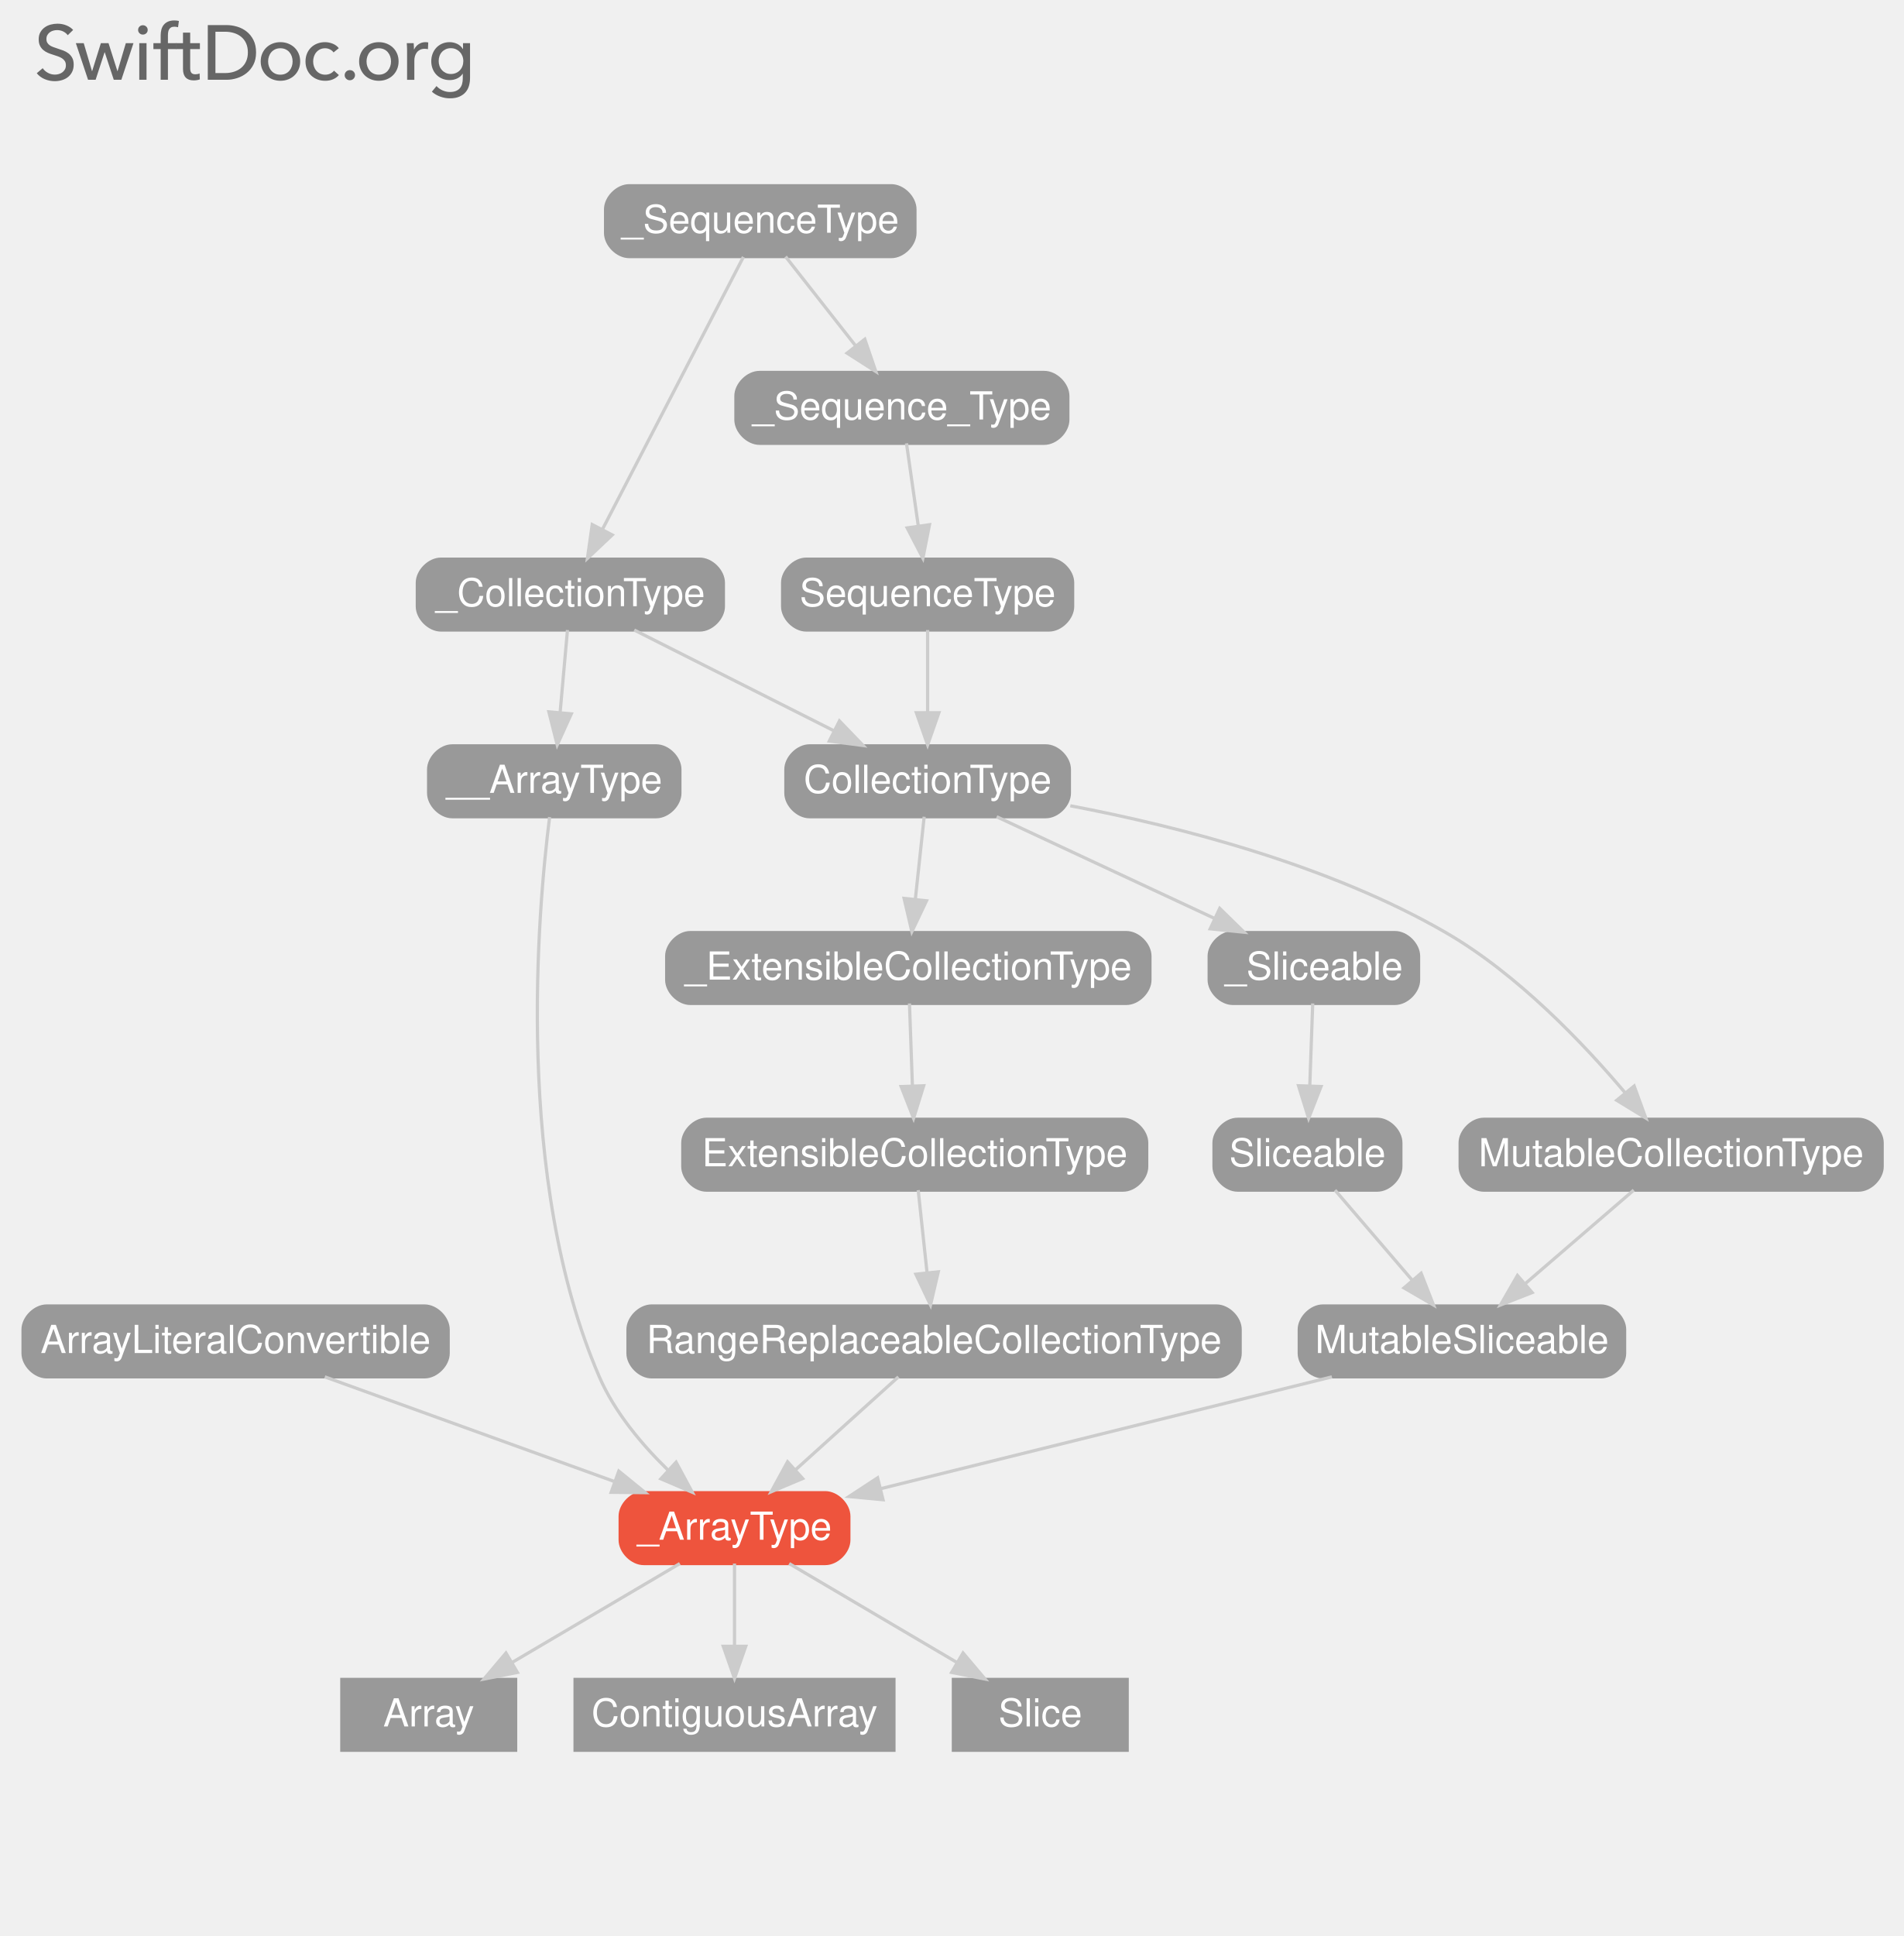
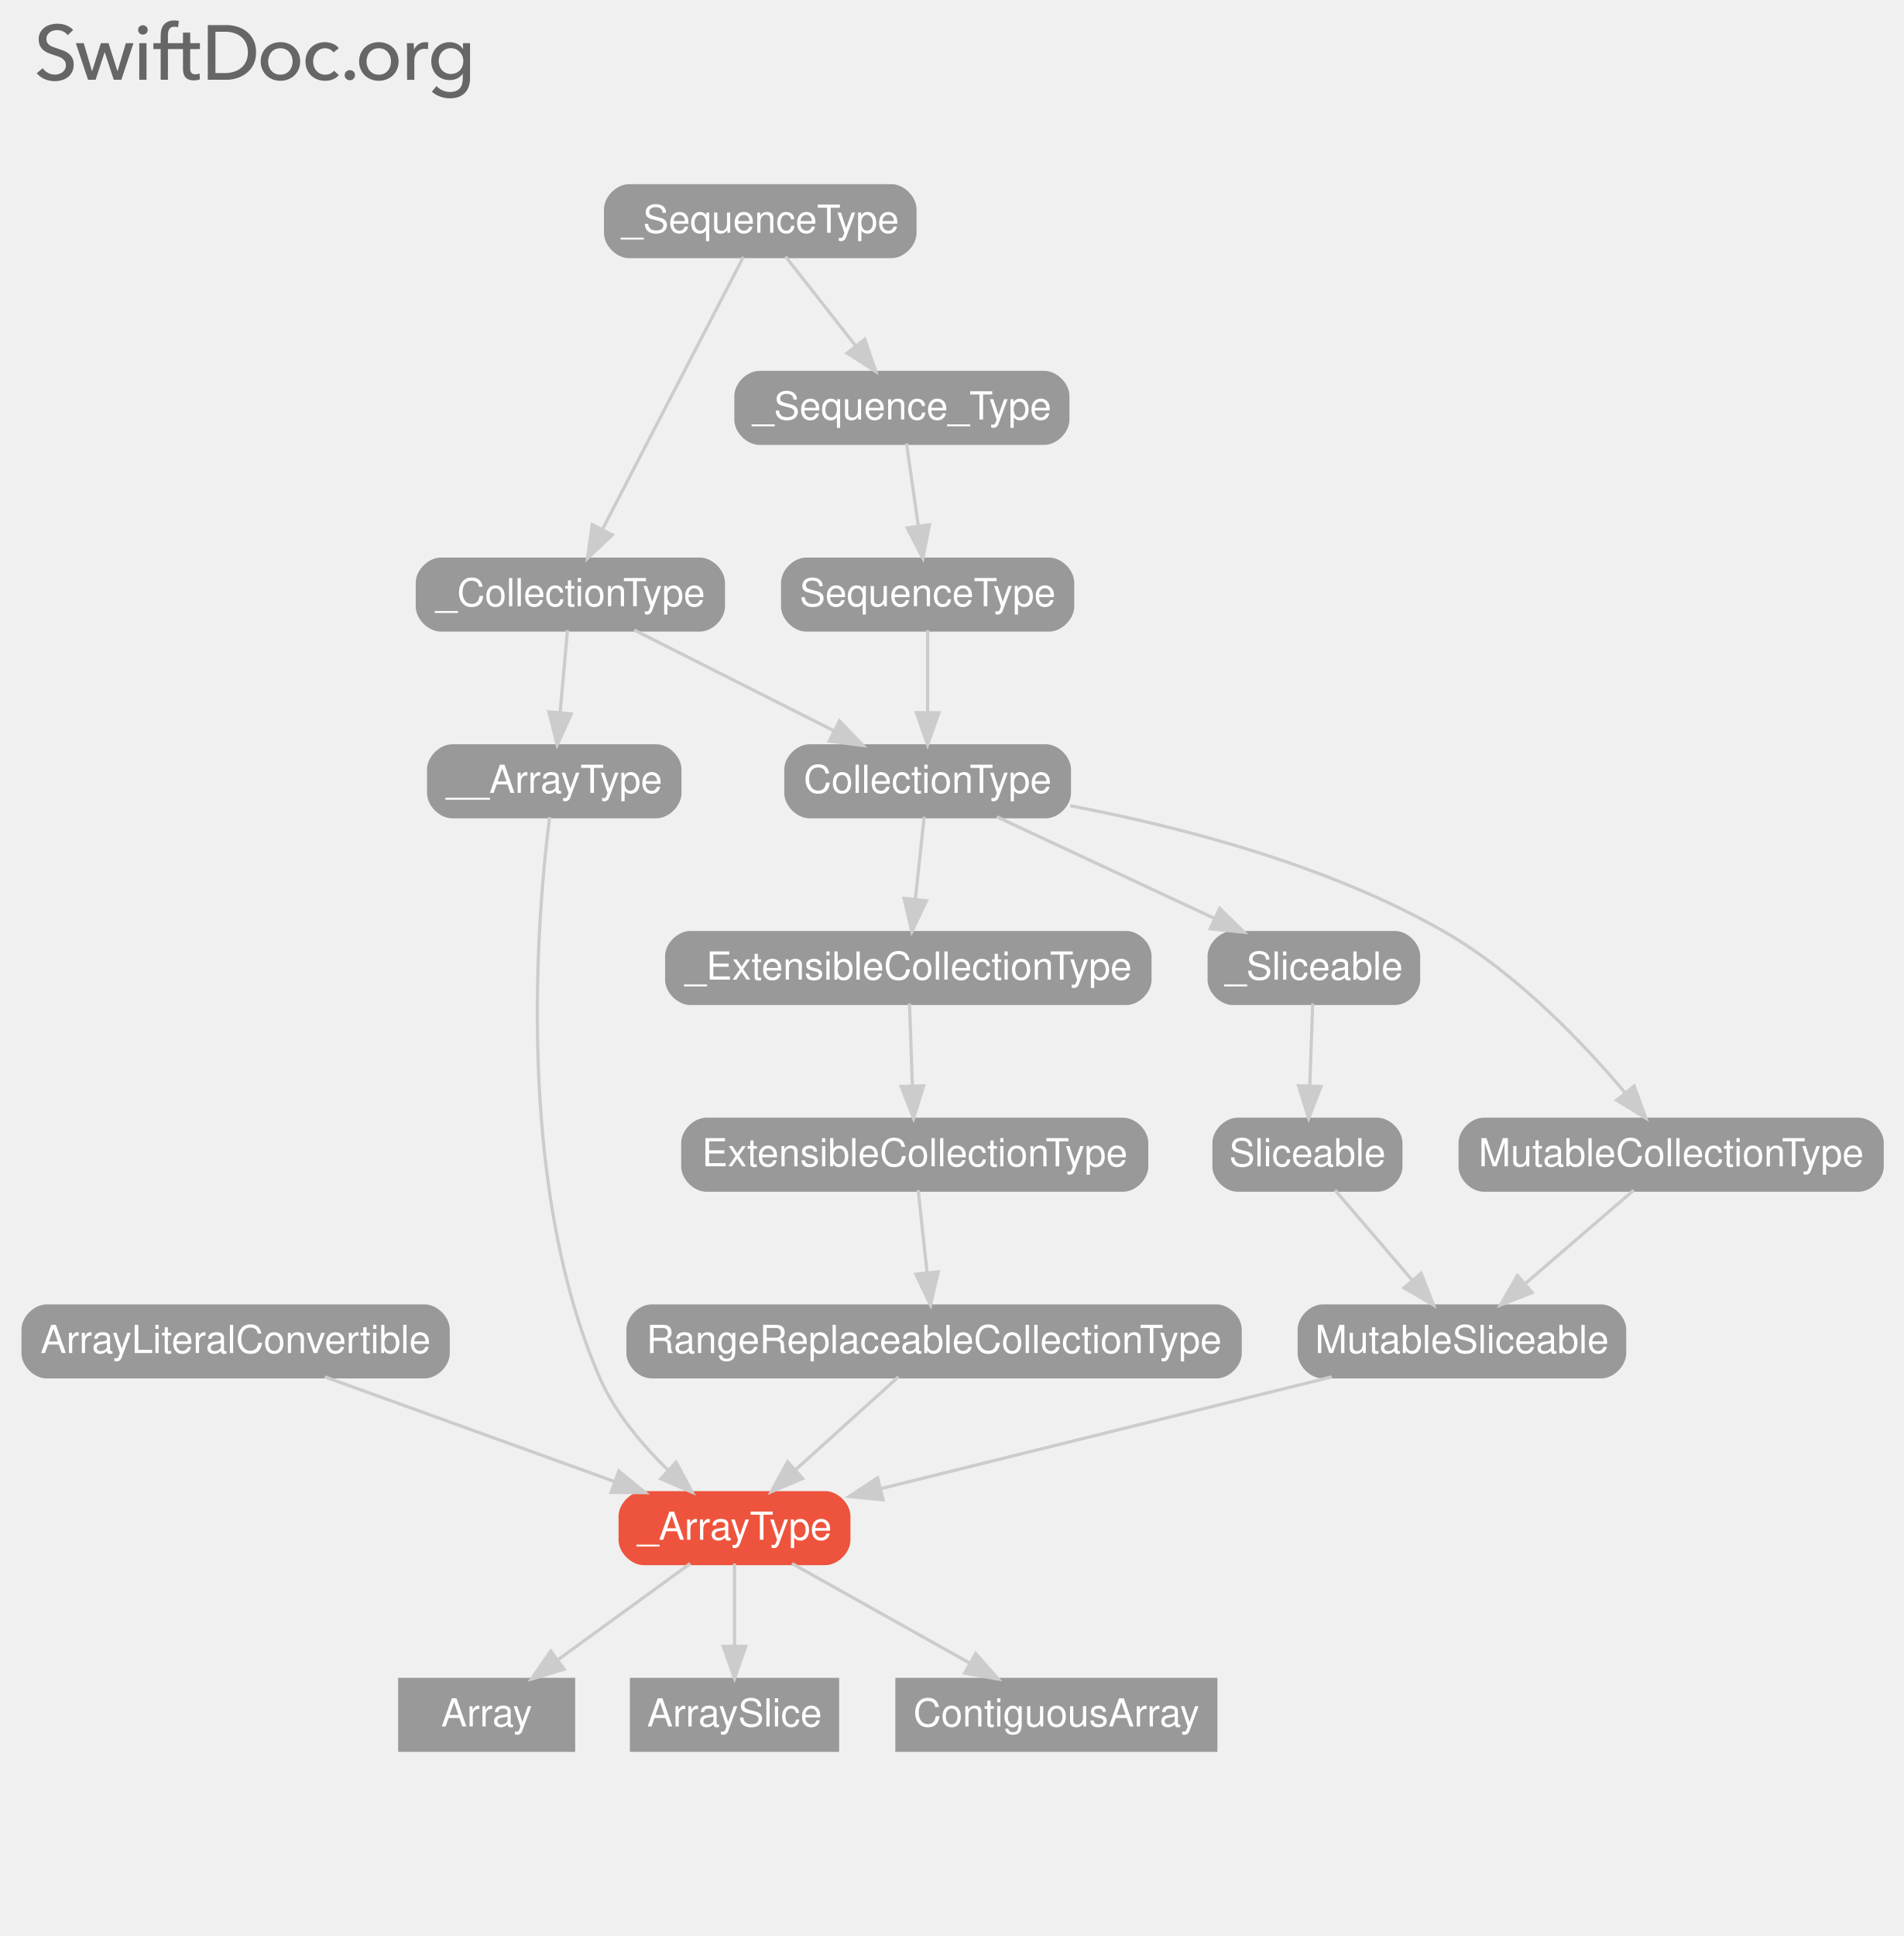
<svg xmlns="http://www.w3.org/2000/svg" xmlns:xlink="http://www.w3.org/1999/xlink" width="591pt" height="601pt" viewBox="0.00 0.00 591.40 601.20">
  <g id="graph0" class="graph" transform="scale(1 1) rotate(0) translate(7.2 543.6)">
    <g transform="translate(0 -543.6)">
      <g>
        <path fill="#666666" d="M13.846,10.832c-0.336-0.464-0.792-0.844-1.368-1.14s-1.224-0.444-1.944-0.444         c-0.384,0-0.772,0.052-1.164,0.156C8.977,9.509,8.622,9.677,8.301,9.908c-0.32,0.232-0.58,0.52-0.78,0.864         c-0.2,0.344-0.3,0.756-0.3,1.236c0,0.464,0.092,0.852,0.276,1.164c0.184,0.312,0.432,0.576,0.744,0.792s0.68,0.4,1.104,0.552         c0.423,0.152,0.876,0.309,1.356,0.468c0.576,0.177,1.16,0.376,1.752,0.601c0.592,0.224,1.128,0.52,1.608,0.888         s0.872,0.828,1.176,1.38s0.456,1.252,0.456,2.101c0,0.88-0.164,1.644-0.492,2.292c-0.328,0.647-0.765,1.184-1.308,1.607         c-0.544,0.424-1.172,0.74-1.884,0.948s-1.444,0.312-2.196,0.312c-1.072,0-2.108-0.208-3.108-0.624         c-1-0.415-1.828-1.031-2.484-1.848l1.848-1.56c0.4,0.592,0.936,1.071,1.608,1.439c0.672,0.368,1.399,0.552,2.184,0.552         c0.4,0,0.8-0.056,1.2-0.168c0.4-0.111,0.764-0.288,1.092-0.527c0.328-0.24,0.596-0.54,0.804-0.9         c0.208-0.36,0.312-0.796,0.312-1.308s-0.108-0.94-0.324-1.284c-0.216-0.344-0.508-0.636-0.876-0.876s-0.796-0.444-1.284-0.612         c-0.488-0.168-1.004-0.34-1.548-0.516c-0.544-0.16-1.08-0.356-1.608-0.588c-0.528-0.232-1-0.528-1.416-0.889         c-0.416-0.359-0.752-0.804-1.008-1.332c-0.256-0.527-0.384-1.184-0.384-1.968c0-0.848,0.172-1.576,0.516-2.184         c0.344-0.608,0.792-1.112,1.344-1.512c0.552-0.4,1.176-0.692,1.872-0.876c0.696-0.184,1.396-0.276,2.1-0.276         c0.992,0,1.92,0.176,2.784,0.528c0.864,0.352,1.56,0.824,2.088,1.416L13.846,10.832z" />
        <path fill="#666666" d="M18.813,13.304l2.568,8.688h0.048l2.712-8.688h2.376l2.76,8.688h0.048l2.568-8.688h2.376L30.501,24.68         h-2.352l-2.808-8.544h-0.048l-2.784,8.544h-2.352l-3.792-11.376H18.813z" />
        <path fill="#666666" d="M38.685,9.2c0,0.416-0.147,0.76-0.44,1.032c-0.294,0.272-0.647,0.408-1.06,0.408s-0.762-0.14-1.047-0.42         c-0.286-0.28-0.429-0.62-0.429-1.02c0-0.416,0.143-0.764,0.429-1.044c0.286-0.28,0.635-0.42,1.047-0.42s0.766,0.14,1.06,0.42         C38.538,8.437,38.685,8.784,38.685,9.2z M38.325,24.68h-2.256V13.304h2.256V24.68z" />
        <path fill="#666666" d="M47.613,15.152h-2.64v9.528h-2.256v-9.528h-2.256v-1.848h2.256v-2.376c0-0.672,0.076-1.292,0.228-1.86         c0.152-0.568,0.4-1.06,0.744-1.476c0.344-0.416,0.784-0.744,1.32-0.984c0.536-0.24,1.188-0.36,1.956-0.36         c0.544,0,1.016,0.056,1.416,0.168l-0.264,1.944c-0.176-0.048-0.352-0.088-0.528-0.12c-0.176-0.032-0.376-0.048-0.6-0.048         c-0.432,0-0.78,0.076-1.044,0.228c-0.264,0.152-0.468,0.356-0.612,0.612s-0.24,0.548-0.288,0.876         c-0.048,0.328-0.072,0.668-0.072,1.02v2.376h2.64V15.152z" />
        <path fill="#666666" d="M54.909,15.152h-3.024v5.91c0,0.687,0.128,1.177,0.384,1.472c0.256,0.295,0.664,0.442,1.224,0.442         c0.208,0,0.432-0.021,0.672-0.065c0.24-0.044,0.456-0.11,0.648-0.198l0.072,1.848c-0.272,0.096-0.572,0.172-0.9,0.229         c-0.328,0.056-0.668,0.084-1.02,0.084c-1.072,0-1.892-0.296-2.46-0.889c-0.568-0.592-0.852-1.479-0.852-2.664v-6.168h-2.184         v-1.848h2.184V10.04h2.232v3.264h3.024V15.152z" />
        <path fill="#666666" d="M57.356,7.688h5.832c1.088,0,2.176,0.16,3.264,0.48c1.088,0.32,2.072,0.824,2.952,1.512         s1.592,1.568,2.136,2.64c0.544,1.072,0.816,2.36,0.816,3.864c0,1.456-0.272,2.716-0.816,3.78s-1.256,1.943-2.136,2.64         s-1.864,1.216-2.952,1.561c-1.088,0.344-2.176,0.516-3.264,0.516h-5.832V7.688z M59.732,22.593h2.976         c1.024,0,1.972-0.145,2.844-0.432c0.872-0.288,1.624-0.704,2.256-1.248c0.632-0.544,1.124-1.216,1.476-2.017         c0.352-0.8,0.528-1.704,0.528-2.712c0-1.056-0.176-1.983-0.528-2.784c-0.353-0.8-0.844-1.468-1.476-2.004         c-0.632-0.536-1.384-0.944-2.256-1.224s-1.82-0.42-2.844-0.42h-2.976V22.593z" />
        <path fill="#666666" d="M86.06,18.969c0,0.88-0.156,1.688-0.468,2.424c-0.312,0.736-0.744,1.372-1.296,1.908         c-0.552,0.536-1.204,0.952-1.956,1.248c-0.752,0.296-1.56,0.443-2.424,0.443c-0.864,0-1.672-0.147-2.424-0.443         c-0.752-0.296-1.4-0.712-1.944-1.248c-0.544-0.536-0.972-1.172-1.284-1.908c-0.312-0.735-0.468-1.544-0.468-2.424         s0.156-1.684,0.468-2.412c0.312-0.728,0.74-1.356,1.284-1.884c0.543-0.528,1.191-0.939,1.944-1.236         c0.752-0.296,1.56-0.444,2.424-0.444c0.864,0,1.672,0.148,2.424,0.444c0.752,0.297,1.404,0.708,1.956,1.236         c0.552,0.527,0.984,1.156,1.296,1.884C85.904,17.285,86.06,18.089,86.06,18.969z M83.708,18.98c0-0.542-0.084-1.061-0.252-1.556         c-0.169-0.494-0.414-0.929-0.734-1.304s-0.718-0.674-1.192-0.897s-1.015-0.335-1.625-0.335c-0.61,0-1.152,0.111-1.625,0.335         c-0.474,0.224-0.871,0.522-1.191,0.897c-0.321,0.375-0.566,0.81-0.734,1.304C76.184,17.92,76.1,18.438,76.1,18.98         c0,0.543,0.084,1.062,0.253,1.556c0.168,0.495,0.413,0.934,0.734,1.316c0.321,0.383,0.718,0.686,1.191,0.909         c0.473,0.224,1.015,0.335,1.625,0.335c0.61,0,1.151-0.111,1.625-0.335s0.871-0.526,1.192-0.909s0.565-0.821,0.734-1.316         C83.624,20.042,83.708,19.523,83.708,18.98z" />
        <path fill="#666666" d="M96.428,16.184c-0.24-0.368-0.6-0.676-1.08-0.924s-0.992-0.372-1.536-0.372         c-0.592,0-1.116,0.112-1.572,0.336c-0.456,0.225-0.844,0.524-1.164,0.9c-0.32,0.376-0.564,0.812-0.732,1.308         s-0.252,1.017-0.252,1.56c0,0.545,0.084,1.064,0.252,1.561s0.412,0.933,0.732,1.308c0.32,0.376,0.712,0.677,1.176,0.9         c0.464,0.225,0.992,0.336,1.584,0.336c0.576,0,1.1-0.111,1.572-0.336c0.472-0.224,0.86-0.528,1.164-0.912l1.512,1.368         c-0.48,0.561-1.08,0.996-1.8,1.308c-0.72,0.312-1.536,0.468-2.448,0.468c-0.88,0-1.692-0.144-2.436-0.432         c-0.744-0.288-1.388-0.691-1.932-1.212c-0.544-0.52-0.972-1.147-1.284-1.884s-0.468-1.561-0.468-2.473         c0-0.896,0.152-1.711,0.456-2.447c0.304-0.736,0.728-1.368,1.272-1.896c0.543-0.527,1.188-0.936,1.932-1.224         c0.744-0.288,1.548-0.433,2.412-0.433c0.8,0,1.596,0.16,2.388,0.48s1.419,0.784,1.884,1.392L96.428,16.184z" />
        <path fill="#666666" d="M103.1,23.24c0,0.417-0.152,0.784-0.456,1.104c-0.304,0.32-0.688,0.479-1.152,0.479         c-0.448,0-0.828-0.155-1.14-0.468c-0.312-0.312-0.468-0.676-0.468-1.092c0-0.432,0.152-0.804,0.456-1.116         c0.304-0.312,0.688-0.468,1.152-0.468c0.464,0,0.848,0.152,1.152,0.456C102.947,22.44,103.1,22.808,103.1,23.24z" />
        <path fill="#666666" d="M116.635,18.969c0,0.88-0.156,1.688-0.468,2.424c-0.312,0.736-0.744,1.372-1.296,1.908         c-0.552,0.536-1.204,0.952-1.956,1.248c-0.752,0.296-1.56,0.443-2.424,0.443c-0.864,0-1.672-0.147-2.424-0.443         c-0.752-0.296-1.4-0.712-1.944-1.248c-0.544-0.536-0.972-1.172-1.284-1.908c-0.312-0.735-0.468-1.544-0.468-2.424         s0.156-1.684,0.468-2.412c0.312-0.728,0.74-1.356,1.284-1.884c0.543-0.528,1.191-0.939,1.944-1.236         c0.752-0.296,1.56-0.444,2.424-0.444c0.864,0,1.672,0.148,2.424,0.444c0.752,0.297,1.404,0.708,1.956,1.236         c0.552,0.527,0.984,1.156,1.296,1.884C116.479,17.285,116.635,18.089,116.635,18.969z M114.283,18.98         c0-0.542-0.084-1.061-0.252-1.556c-0.169-0.494-0.414-0.929-0.734-1.304s-0.718-0.674-1.192-0.897s-1.015-0.335-1.625-0.335         c-0.61,0-1.152,0.111-1.625,0.335c-0.474,0.224-0.871,0.522-1.191,0.897c-0.321,0.375-0.566,0.81-0.734,1.304         c-0.169,0.495-0.253,1.014-0.253,1.556c0,0.543,0.084,1.062,0.253,1.556c0.168,0.495,0.413,0.934,0.734,1.316         c0.321,0.383,0.718,0.686,1.191,0.909c0.473,0.224,1.015,0.335,1.625,0.335c0.61,0,1.151-0.111,1.625-0.335         s0.871-0.526,1.192-0.909s0.565-0.821,0.734-1.316C114.199,20.042,114.283,19.523,114.283,18.98z" />
        <path fill="#666666" d="M119.251,14.577c-0.016-0.48-0.04-0.904-0.072-1.272h2.136c0.032,0.288,0.056,0.62,0.072,0.996         c0.016,0.376,0.024,0.684,0.024,0.924h0.072c0.32-0.672,0.788-1.212,1.404-1.62c0.616-0.408,1.308-0.612,2.076-0.612         c0.352,0,0.648,0.033,0.888,0.097l-0.096,2.088c-0.32-0.08-0.664-0.12-1.032-0.12c-0.544,0-1.016,0.101-1.416,0.3         c-0.4,0.2-0.732,0.468-0.996,0.805c-0.264,0.336-0.46,0.724-0.588,1.163c-0.128,0.44-0.192,0.9-0.192,1.381v5.976h-2.256v-8.928         C119.275,15.449,119.267,15.056,119.251,14.577z" />
        <path fill="#666666" d="M128.419,26.625c0.496,0.56,1.116,1.008,1.86,1.344c0.744,0.336,1.508,0.504,2.292,0.504         c0.752,0,1.384-0.108,1.896-0.324s0.924-0.512,1.236-0.888s0.536-0.82,0.672-1.332c0.136-0.513,0.204-1.064,0.204-1.656v-1.464         h-0.048c-0.416,0.641-0.984,1.128-1.704,1.464c-0.72,0.336-1.488,0.504-2.304,0.504c-0.864,0-1.652-0.151-2.364-0.456         c-0.712-0.304-1.316-0.72-1.812-1.248c-0.496-0.527-0.88-1.147-1.152-1.859s-0.408-1.477-0.408-2.292         c0-0.816,0.136-1.584,0.408-2.305c0.272-0.72,0.656-1.348,1.152-1.884c0.496-0.535,1.096-0.96,1.8-1.271         c0.704-0.312,1.488-0.469,2.352-0.469c0.816,0,1.596,0.177,2.34,0.528c0.744,0.353,1.332,0.888,1.764,1.608h0.048v-1.824h2.184         v10.8c0,0.832-0.104,1.628-0.312,2.388c-0.208,0.76-0.56,1.433-1.056,2.017s-1.144,1.052-1.944,1.404         c-0.8,0.352-1.792,0.527-2.976,0.527c-0.992,0-1.988-0.18-2.988-0.54c-1-0.359-1.86-0.868-2.58-1.523L128.419,26.625z          M129.091,18.873c0,0.527,0.084,1.031,0.253,1.512c0.168,0.479,0.417,0.904,0.746,1.271c0.329,0.369,0.726,0.664,1.192,0.889         c0.465,0.224,0.995,0.336,1.589,0.336c0.577,0,1.107-0.104,1.589-0.312c0.481-0.207,0.891-0.491,1.228-0.852         s0.598-0.784,0.782-1.272c0.185-0.487,0.277-1.012,0.277-1.571c0-0.544-0.093-1.057-0.277-1.536         c-0.185-0.48-0.449-0.904-0.794-1.272c-0.345-0.367-0.755-0.66-1.228-0.876c-0.474-0.216-1-0.324-1.577-0.324         c-0.594,0-1.124,0.108-1.589,0.324c-0.466,0.216-0.863,0.504-1.192,0.864s-0.578,0.784-0.746,1.271         C129.175,17.812,129.091,18.329,129.091,18.873z" />
      </g>
      <g>
        <a xlink:href="/" pointer-events="all" target="_top">
          <polygon fill="none" points="0,0 145,0 145,35 0,35 0,0" />
        </a>
      </g>
    </g>
    <g id="node1" class="node">
      <g id="a_node1">
        <a xlink:href="/type/Array/" target="_top">
-           <polygon fill="#999999" stroke="#999999" points="153,-22 99,-22 99,-0 153,-0 153,-22" />
-           <text text-anchor="middle" x="126" y="-7.4" font-family="Helvetica,sans-Serif" font-size="12.00" fill="white">Array</text>
+           <polygon fill="#999999" stroke="#999999" points="171,-22 117,-22 117,-0 171,-0 171,-22" />
+           <text text-anchor="middle" x="144" y="-7.4" font-family="Helvetica,sans-Serif" font-size="12.00" fill="white">Array</text>
        </a>
      </g>
    </g>
    <g id="node2" class="node">
      <g id="a_node2">
        <a xlink:href="/protocol/ArrayLiteralConvertible/" target="_top">
          <path fill="#999999" stroke="#999999" d="M124.705,-138C124.705,-138 7.295,-138 7.295,-138 3.629,-138 -0.038,-134.333 -0.038,-130.667 -0.038,-130.667 -0.038,-123.333 -0.038,-123.333 -0.038,-119.667 3.629,-116 7.295,-116 7.295,-116 124.705,-116 124.705,-116 128.371,-116 132.038,-119.667 132.038,-123.333 132.038,-123.333 132.038,-130.667 132.038,-130.667 132.038,-134.333 128.371,-138 124.705,-138" />
          <text text-anchor="middle" x="66" y="-123.4" font-family="Helvetica,sans-Serif" font-size="12.00" fill="white">ArrayLiteralConvertible</text>
        </a>
      </g>
    </g>
    <g id="node12" class="node">
      <g id="a_node12">
        <a xlink:href="/protocol/_ArrayType/" target="_top">
          <path fill="#ee543d" stroke="#ee543d" d="M249.19,-80C249.19,-80 192.81,-80 192.81,-80 189.144,-80 185.477,-76.333 185.477,-72.667 185.477,-72.667 185.477,-65.333 185.477,-65.333 185.477,-61.667 189.144,-58 192.81,-58 192.81,-58 249.19,-58 249.19,-58 252.856,-58 256.523,-61.667 256.523,-65.333 256.523,-65.333 256.523,-72.667 256.523,-72.667 256.523,-76.333 252.856,-80 249.19,-80" />
          <text text-anchor="middle" x="221" y="-65.4" font-family="Helvetica,sans-Serif" font-size="12.00" fill="white">_ArrayType</text>
        </a>
      </g>
    </g>
    <g id="edge7" class="edge">
      <path fill="none" stroke="#cccccc" d="M93.711,-115.988C118.761,-106.938 155.845,-93.54 183.532,-83.537" />
      <polygon fill="#cccccc" stroke="#cccccc" points="185.052,-86.709 193.268,-80.019 182.674,-80.126 185.052,-86.709" />
    </g>
    <g id="node3" class="node">
      <g id="a_node3">
+         <a xlink:href="/type/ArraySlice/" target="_top">
+           <polygon fill="#999999" stroke="#999999" points="253.011,-22 188.989,-22 188.989,-0 253.011,-0 253.011,-22" />
+           <text text-anchor="middle" x="221" y="-7.4" font-family="Helvetica,sans-Serif" font-size="12.00" fill="white">ArraySlice</text>
+         </a>
+       </g>
+     </g>
+     <g id="node4" class="node">
+       <g id="a_node4">
        <a xlink:href="/protocol/CollectionType/" target="_top">
          <path fill="#999999" stroke="#999999" d="M317.704,-312C317.704,-312 244.296,-312 244.296,-312 240.63,-312 236.963,-308.333 236.963,-304.667 236.963,-304.667 236.963,-297.333 236.963,-297.333 236.963,-293.667 240.63,-290 244.296,-290 244.296,-290 317.704,-290 317.704,-290 321.37,-290 325.037,-293.667 325.037,-297.333 325.037,-297.333 325.037,-304.667 325.037,-304.667 325.037,-308.333 321.37,-312 317.704,-312" />
          <text text-anchor="middle" x="281" y="-297.4" font-family="Helvetica,sans-Serif" font-size="12.00" fill="white">CollectionType</text>
        </a>
      </g>
    </g>
-     <g id="node6" class="node">
-       <g id="a_node6">
+     <g id="node7" class="node">
+       <g id="a_node7">
        <a xlink:href="/protocol/MutableCollectionType/" target="_top">
          <path fill="#999999" stroke="#999999" d="M570.221,-196C570.221,-196 453.779,-196 453.779,-196 450.112,-196 446.446,-192.333 446.446,-188.667 446.446,-188.667 446.446,-181.333 446.446,-181.333 446.446,-177.667 450.112,-174 453.779,-174 453.779,-174 570.221,-174 570.221,-174 573.888,-174 577.554,-177.667 577.554,-181.333 577.554,-181.333 577.554,-188.667 577.554,-188.667 577.554,-192.333 573.888,-196 570.221,-196" />
          <text text-anchor="middle" x="512" y="-181.4" font-family="Helvetica,sans-Serif" font-size="12.00" fill="white">MutableCollectionType</text>
        </a>
      </g>
    </g>
    <g id="edge21" class="edge">
      <path fill="none" stroke="#cccccc" d="M325.33,-293.396C359.034,-286.983 405.643,-275.04 442,-254 464.272,-241.112 484.755,-219.582 497.733,-204.201" />
      <polygon fill="#cccccc" stroke="#cccccc" points="500.507,-206.337 504.134,-196.382 495.091,-201.902 500.507,-206.337" />
    </g>
    <g id="node14" class="node">
      <g id="a_node14">
        <a xlink:href="/protocol/_ExtensibleCollectionType/" target="_top">
          <path fill="#999999" stroke="#999999" d="M342.733,-254C342.733,-254 207.267,-254 207.267,-254 203.601,-254 199.934,-250.333 199.934,-246.667 199.934,-246.667 199.934,-239.333 199.934,-239.333 199.934,-235.667 203.601,-232 207.267,-232 207.267,-232 342.733,-232 342.733,-232 346.399,-232 350.066,-235.667 350.066,-239.333 350.066,-239.333 350.066,-246.667 350.066,-246.667 350.066,-250.333 346.399,-254 342.733,-254" />
          <text text-anchor="middle" x="275" y="-239.4" font-family="Helvetica,sans-Serif" font-size="12.00" fill="white">_ExtensibleCollectionType</text>
        </a>
      </g>
    </g>
    <g id="edge12" class="edge">
      <path fill="none" stroke="#cccccc" d="M279.927,-289.988C279.169,-282.91 278.126,-273.171 277.194,-264.478" />
      <polygon fill="#cccccc" stroke="#cccccc" points="280.649,-263.874 276.104,-254.304 273.689,-264.62 280.649,-263.874" />
    </g>
    <g id="node17" class="node">
      <g id="a_node17">
        <a xlink:href="/protocol/_Sliceable/" target="_top">
          <path fill="#999999" stroke="#999999" d="M426.194,-254C426.194,-254 375.806,-254 375.806,-254 372.139,-254 368.473,-250.333 368.473,-246.667 368.473,-246.667 368.473,-239.333 368.473,-239.333 368.473,-235.667 372.139,-232 375.806,-232 375.806,-232 426.194,-232 426.194,-232 429.861,-232 433.527,-235.667 433.527,-239.333 433.527,-239.333 433.527,-246.667 433.527,-246.667 433.527,-250.333 429.861,-254 426.194,-254" />
          <text text-anchor="middle" x="401" y="-239.4" font-family="Helvetica,sans-Serif" font-size="12.00" fill="white">_Sliceable</text>
        </a>
      </g>
    </g>
    <g id="edge20" class="edge">
      <path fill="none" stroke="#cccccc" d="M302.454,-289.988C321.278,-281.204 348.881,-268.322 370.088,-258.425" />
      <polygon fill="#cccccc" stroke="#cccccc" points="371.746,-261.514 379.328,-254.114 368.786,-255.171 371.746,-261.514" />
    </g>
-     <g id="node4" class="node">
-       <g id="a_node4">
-         <a xlink:href="/type/ContiguousArray/" target="_top">
-           <polygon fill="#999999" stroke="#999999" points="270.534,-22 171.466,-22 171.466,-0 270.534,-0 270.534,-22" />
-           <text text-anchor="middle" x="221" y="-7.4" font-family="Helvetica,sans-Serif" font-size="12.00" fill="white">ContiguousArray</text>
-         </a>
-       </g>
-     </g>
    <g id="node5" class="node">
      <g id="a_node5">
+         <a xlink:href="/type/ContiguousArray/" target="_top">
+           <polygon fill="#999999" stroke="#999999" points="370.534,-22 271.466,-22 271.466,-0 370.534,-0 370.534,-22" />
+           <text text-anchor="middle" x="321" y="-7.4" font-family="Helvetica,sans-Serif" font-size="12.00" fill="white">ContiguousArray</text>
+         </a>
+       </g>
+     </g>
+     <g id="node6" class="node">
+       <g id="a_node6">
        <a xlink:href="/protocol/ExtensibleCollectionType/" target="_top">
          <path fill="#999999" stroke="#999999" d="M341.727,-196C341.727,-196 212.273,-196 212.273,-196 208.607,-196 204.94,-192.333 204.94,-188.667 204.94,-188.667 204.94,-181.333 204.94,-181.333 204.94,-177.667 208.607,-174 212.273,-174 212.273,-174 341.727,-174 341.727,-174 345.393,-174 349.06,-177.667 349.06,-181.333 349.06,-181.333 349.06,-188.667 349.06,-188.667 349.06,-192.333 345.393,-196 341.727,-196" />
          <text text-anchor="middle" x="277" y="-181.4" font-family="Helvetica,sans-Serif" font-size="12.00" fill="white">ExtensibleCollectionType</text>
        </a>
      </g>
    </g>
-     <g id="node8" class="node">
-       <g id="a_node8">
+     <g id="node9" class="node">
+       <g id="a_node9">
        <a xlink:href="/protocol/RangeReplaceableCollectionType/" target="_top">
          <path fill="#999999" stroke="#999999" d="M370.76,-138C370.76,-138 195.24,-138 195.24,-138 191.573,-138 187.906,-134.333 187.906,-130.667 187.906,-130.667 187.906,-123.333 187.906,-123.333 187.906,-119.667 191.573,-116 195.24,-116 195.24,-116 370.76,-116 370.76,-116 374.427,-116 378.094,-119.667 378.094,-123.333 378.094,-123.333 378.094,-130.667 378.094,-130.667 378.094,-134.333 374.427,-138 370.76,-138" />
          <text text-anchor="middle" x="283" y="-123.4" font-family="Helvetica,sans-Serif" font-size="12.00" fill="white">RangeReplaceableCollectionType</text>
        </a>
      </g>
    </g>
    <g id="edge10" class="edge">
      <path fill="none" stroke="#cccccc" d="M278.073,-173.988C278.831,-166.91 279.874,-157.171 280.806,-148.478" />
      <polygon fill="#cccccc" stroke="#cccccc" points="284.311,-148.62 281.896,-138.304 277.351,-147.874 284.311,-148.62" />
    </g>
-     <g id="node7" class="node">
-       <g id="a_node7">
+     <g id="node8" class="node">
+       <g id="a_node8">
        <a xlink:href="/protocol/MutableSliceable/" target="_top">
          <path fill="#999999" stroke="#999999" d="M490.208,-138C490.208,-138 403.792,-138 403.792,-138 400.126,-138 396.459,-134.333 396.459,-130.667 396.459,-130.667 396.459,-123.333 396.459,-123.333 396.459,-119.667 400.126,-116 403.792,-116 403.792,-116 490.208,-116 490.208,-116 493.874,-116 497.541,-119.667 497.541,-123.333 497.541,-123.333 497.541,-130.667 497.541,-130.667 497.541,-134.333 493.874,-138 490.208,-138" />
          <text text-anchor="middle" x="447" y="-123.4" font-family="Helvetica,sans-Serif" font-size="12.00" fill="white">MutableSliceable</text>
        </a>
      </g>
    </g>
    <g id="edge18" class="edge">
      <path fill="none" stroke="#cccccc" d="M500.379,-173.988C491.068,-165.966 477.791,-154.527 466.808,-145.065" />
      <polygon fill="#cccccc" stroke="#cccccc" points="468.82,-142.179 458.96,-138.304 464.251,-147.483 468.82,-142.179" />
    </g>
    <g id="edge6" class="edge">
      <path fill="none" stroke="#cccccc" d="M406.596,-115.988C367.185,-106.223 307.345,-91.395 266.331,-81.233" />
      <polygon fill="#cccccc" stroke="#cccccc" points="267.141,-77.827 256.592,-78.819 265.457,-84.622 267.141,-77.827" />
    </g>
    <g id="edge5" class="edge">
      <path fill="none" stroke="#cccccc" d="M271.916,-115.988C263.034,-107.966 250.369,-96.527 239.893,-87.065" />
      <polygon fill="#cccccc" stroke="#cccccc" points="242.175,-84.409 232.408,-80.304 237.483,-89.604 242.175,-84.409" />
    </g>
-     <g id="node9" class="node">
-       <g id="a_node9">
+     <g id="node10" class="node">
+       <g id="a_node10">
        <a xlink:href="/protocol/SequenceType/" target="_top">
          <path fill="#999999" stroke="#999999" d="M318.718,-370C318.718,-370 243.282,-370 243.282,-370 239.615,-370 235.949,-366.333 235.949,-362.667 235.949,-362.667 235.949,-355.333 235.949,-355.333 235.949,-351.667 239.615,-348 243.282,-348 243.282,-348 318.718,-348 318.718,-348 322.385,-348 326.051,-351.667 326.051,-355.333 326.051,-355.333 326.051,-362.667 326.051,-362.667 326.051,-366.333 322.385,-370 318.718,-370" />
          <text text-anchor="middle" x="281" y="-355.4" font-family="Helvetica,sans-Serif" font-size="12.00" fill="white">SequenceType</text>
        </a>
      </g>
    </g>
    <g id="edge14" class="edge">
      <path fill="none" stroke="#cccccc" d="M281,-347.988C281,-340.91 281,-331.171 281,-322.478" />
      <polygon fill="#cccccc" stroke="#cccccc" points="284.5,-322.304 281,-312.304 277.5,-322.304 284.5,-322.304" />
-     </g>
-     <g id="node10" class="node">
-       <g id="a_node10">
-         <a xlink:href="/type/Slice/" target="_top">
-           <polygon fill="#999999" stroke="#999999" points="343,-22 289,-22 289,-0 343,-0 343,-22" />
-           <text text-anchor="middle" x="316" y="-7.4" font-family="Helvetica,sans-Serif" font-size="12.00" fill="white">Slice</text>
-         </a>
-       </g>
    </g>
    <g id="node11" class="node">
      <g id="a_node11">
        <a xlink:href="/protocol/Sliceable/" target="_top">
          <path fill="#999999" stroke="#999999" d="M420.691,-196C420.691,-196 377.309,-196 377.309,-196 373.642,-196 369.975,-192.333 369.975,-188.667 369.975,-188.667 369.975,-181.333 369.975,-181.333 369.975,-177.667 373.642,-174 377.309,-174 377.309,-174 420.691,-174 420.691,-174 424.358,-174 428.025,-177.667 428.025,-181.333 428.025,-181.333 428.025,-188.667 428.025,-188.667 428.025,-192.333 424.358,-196 420.691,-196" />
          <text text-anchor="middle" x="399" y="-181.4" font-family="Helvetica,sans-Serif" font-size="12.00" fill="white">Sliceable</text>
        </a>
      </g>
    </g>
    <g id="edge17" class="edge">
      <path fill="none" stroke="#cccccc" d="M407.581,-173.988C414.255,-166.202 423.688,-155.197 431.653,-145.905" />
      <polygon fill="#cccccc" stroke="#cccccc" points="434.318,-148.174 438.168,-138.304 429.003,-143.619 434.318,-148.174" />
    </g>
    <g id="edge1" class="edge">
-       <path fill="none" stroke="#cccccc" d="M204.016,-57.988C189.516,-49.441 168.437,-37.016 151.844,-27.234" />
-       <polygon fill="#cccccc" stroke="#cccccc" points="153.549,-24.177 143.157,-22.114 149.995,-30.207 153.549,-24.177" />
+       <path fill="none" stroke="#cccccc" d="M207.234,-57.988C195.808,-49.678 179.341,-37.703 166.076,-28.055" />
+       <polygon fill="#cccccc" stroke="#cccccc" points="168.052,-25.165 157.906,-22.114 163.935,-30.826 168.052,-25.165" />
    </g>
    <g id="edge2" class="edge">
      <path fill="none" stroke="#cccccc" d="M221,-57.988C221,-50.91 221,-41.171 221,-32.478" />
      <polygon fill="#cccccc" stroke="#cccccc" points="224.5,-32.304 221,-22.304 217.5,-32.304 224.5,-32.304" />
    </g>
    <g id="edge3" class="edge">
-       <path fill="none" stroke="#cccccc" d="M237.984,-57.988C252.484,-49.441 273.563,-37.016 290.156,-27.234" />
-       <polygon fill="#cccccc" stroke="#cccccc" points="292.005,-30.207 298.843,-22.114 288.451,-24.177 292.005,-30.207" />
+       <path fill="none" stroke="#cccccc" d="M238.878,-57.988C254.141,-49.441 276.33,-37.016 293.796,-27.234" />
+       <polygon fill="#cccccc" stroke="#cccccc" points="295.925,-30.054 302.94,-22.114 292.504,-23.946 295.925,-30.054" />
    </g>
    <g id="node13" class="node">
      <g id="a_node13">
        <a xlink:href="/protocol/_CollectionType/" target="_top">
          <path fill="#999999" stroke="#999999" d="M210.208,-370C210.208,-370 129.792,-370 129.792,-370 126.126,-370 122.459,-366.333 122.459,-362.667 122.459,-362.667 122.459,-355.333 122.459,-355.333 122.459,-351.667 126.126,-348 129.792,-348 129.792,-348 210.208,-348 210.208,-348 213.874,-348 217.541,-351.667 217.541,-355.333 217.541,-355.333 217.541,-362.667 217.541,-362.667 217.541,-366.333 213.874,-370 210.208,-370" />
          <text text-anchor="middle" x="170" y="-355.4" font-family="Helvetica,sans-Serif" font-size="12.00" fill="white">_CollectionType</text>
        </a>
      </g>
    </g>
    <g id="edge13" class="edge">
      <path fill="none" stroke="#cccccc" d="M189.845,-347.988C207.1,-339.283 232.331,-326.554 251.875,-316.694" />
      <polygon fill="#cccccc" stroke="#cccccc" points="253.601,-319.743 260.953,-312.114 250.448,-313.493 253.601,-319.743" />
    </g>
    <g id="node18" class="node">
      <g id="a_node18">
        <a xlink:href="/protocol/__ArrayType/" target="_top">
          <path fill="#999999" stroke="#999999" d="M196.696,-312C196.696,-312 133.304,-312 133.304,-312 129.637,-312 125.971,-308.333 125.971,-304.667 125.971,-304.667 125.971,-297.333 125.971,-297.333 125.971,-293.667 129.637,-290 133.304,-290 133.304,-290 196.696,-290 196.696,-290 200.363,-290 204.029,-293.667 204.029,-297.333 204.029,-297.333 204.029,-304.667 204.029,-304.667 204.029,-308.333 200.363,-312 196.696,-312" />
          <text text-anchor="middle" x="165" y="-297.4" font-family="Helvetica,sans-Serif" font-size="12.00" fill="white">__ArrayType</text>
        </a>
      </g>
    </g>
    <g id="edge8" class="edge">
      <path fill="none" stroke="#cccccc" d="M169.106,-347.988C168.474,-340.91 167.605,-331.171 166.828,-322.478" />
      <polygon fill="#cccccc" stroke="#cccccc" points="170.296,-321.953 165.92,-312.304 163.323,-322.576 170.296,-321.953" />
    </g>
    <g id="edge11" class="edge">
      <path fill="none" stroke="#cccccc" d="M275.358,-231.988C275.61,-224.91 275.958,-215.171 276.269,-206.478" />
      <polygon fill="#cccccc" stroke="#cccccc" points="279.773,-206.422 276.632,-196.304 272.777,-206.173 279.773,-206.422" />
    </g>
    <g id="node15" class="node">
      <g id="a_node15">
        <a xlink:href="/protocol/_SequenceType/" target="_top">
          <path fill="#999999" stroke="#999999" d="M269.724,-486C269.724,-486 188.276,-486 188.276,-486 184.609,-486 180.943,-482.333 180.943,-478.667 180.943,-478.667 180.943,-471.333 180.943,-471.333 180.943,-467.667 184.609,-464 188.276,-464 188.276,-464 269.724,-464 269.724,-464 273.391,-464 277.057,-467.667 277.057,-471.333 277.057,-471.333 277.057,-478.667 277.057,-478.667 277.057,-482.333 273.391,-486 269.724,-486" />
          <text text-anchor="middle" x="229" y="-471.4" font-family="Helvetica,sans-Serif" font-size="12.00" fill="white">_SequenceType</text>
        </a>
      </g>
    </g>
    <g id="edge9" class="edge">
      <path fill="none" stroke="#cccccc" d="M223.764,-463.883C213.948,-444.917 192.633,-403.732 179.989,-379.3" />
      <polygon fill="#cccccc" stroke="#cccccc" points="183.014,-377.53 175.309,-370.258 176.797,-380.748 183.014,-377.53" />
    </g>
    <g id="node16" class="node">
      <g id="a_node16">
        <a xlink:href="/protocol/_Sequence_Type/" target="_top">
          <path fill="#999999" stroke="#999999" d="M317.228,-428C317.228,-428 228.772,-428 228.772,-428 225.105,-428 221.439,-424.333 221.439,-420.667 221.439,-420.667 221.439,-413.333 221.439,-413.333 221.439,-409.667 225.105,-406 228.772,-406 228.772,-406 317.228,-406 317.228,-406 320.895,-406 324.561,-409.667 324.561,-413.333 324.561,-413.333 324.561,-420.667 324.561,-420.667 324.561,-424.333 320.895,-428 317.228,-428" />
          <text text-anchor="middle" x="273" y="-413.4" font-family="Helvetica,sans-Serif" font-size="12.00" fill="white">_Sequence_Type</text>
        </a>
      </g>
    </g>
    <g id="edge16" class="edge">
      <path fill="none" stroke="#cccccc" d="M236.866,-463.988C242.922,-456.281 251.456,-445.419 258.71,-436.187" />
      <polygon fill="#cccccc" stroke="#cccccc" points="261.478,-438.329 264.904,-428.304 255.974,-434.005 261.478,-438.329" />
    </g>
    <g id="edge15" class="edge">
      <path fill="none" stroke="#cccccc" d="M274.43,-405.988C275.441,-398.91 276.833,-389.171 278.075,-380.478" />
      <polygon fill="#cccccc" stroke="#cccccc" points="281.579,-380.698 279.528,-370.304 274.649,-379.708 281.579,-380.698" />
    </g>
    <g id="edge19" class="edge">
      <path fill="none" stroke="#cccccc" d="M400.642,-231.988C400.39,-224.91 400.042,-215.171 399.731,-206.478" />
      <polygon fill="#cccccc" stroke="#cccccc" points="403.223,-206.173 399.368,-196.304 396.227,-206.422 403.223,-206.173" />
    </g>
    <g id="edge4" class="edge">
      <path fill="none" stroke="#cccccc" d="M163.556,-289.886C159.915,-261.208 152.436,-177.462 179,-116 183.747,-105.017 192.236,-94.935 200.345,-87.027" />
      <polygon fill="#cccccc" stroke="#cccccc" points="202.848,-89.482 207.87,-80.153 198.126,-84.314 202.848,-89.482" />
    </g>
  </g>
</svg>
